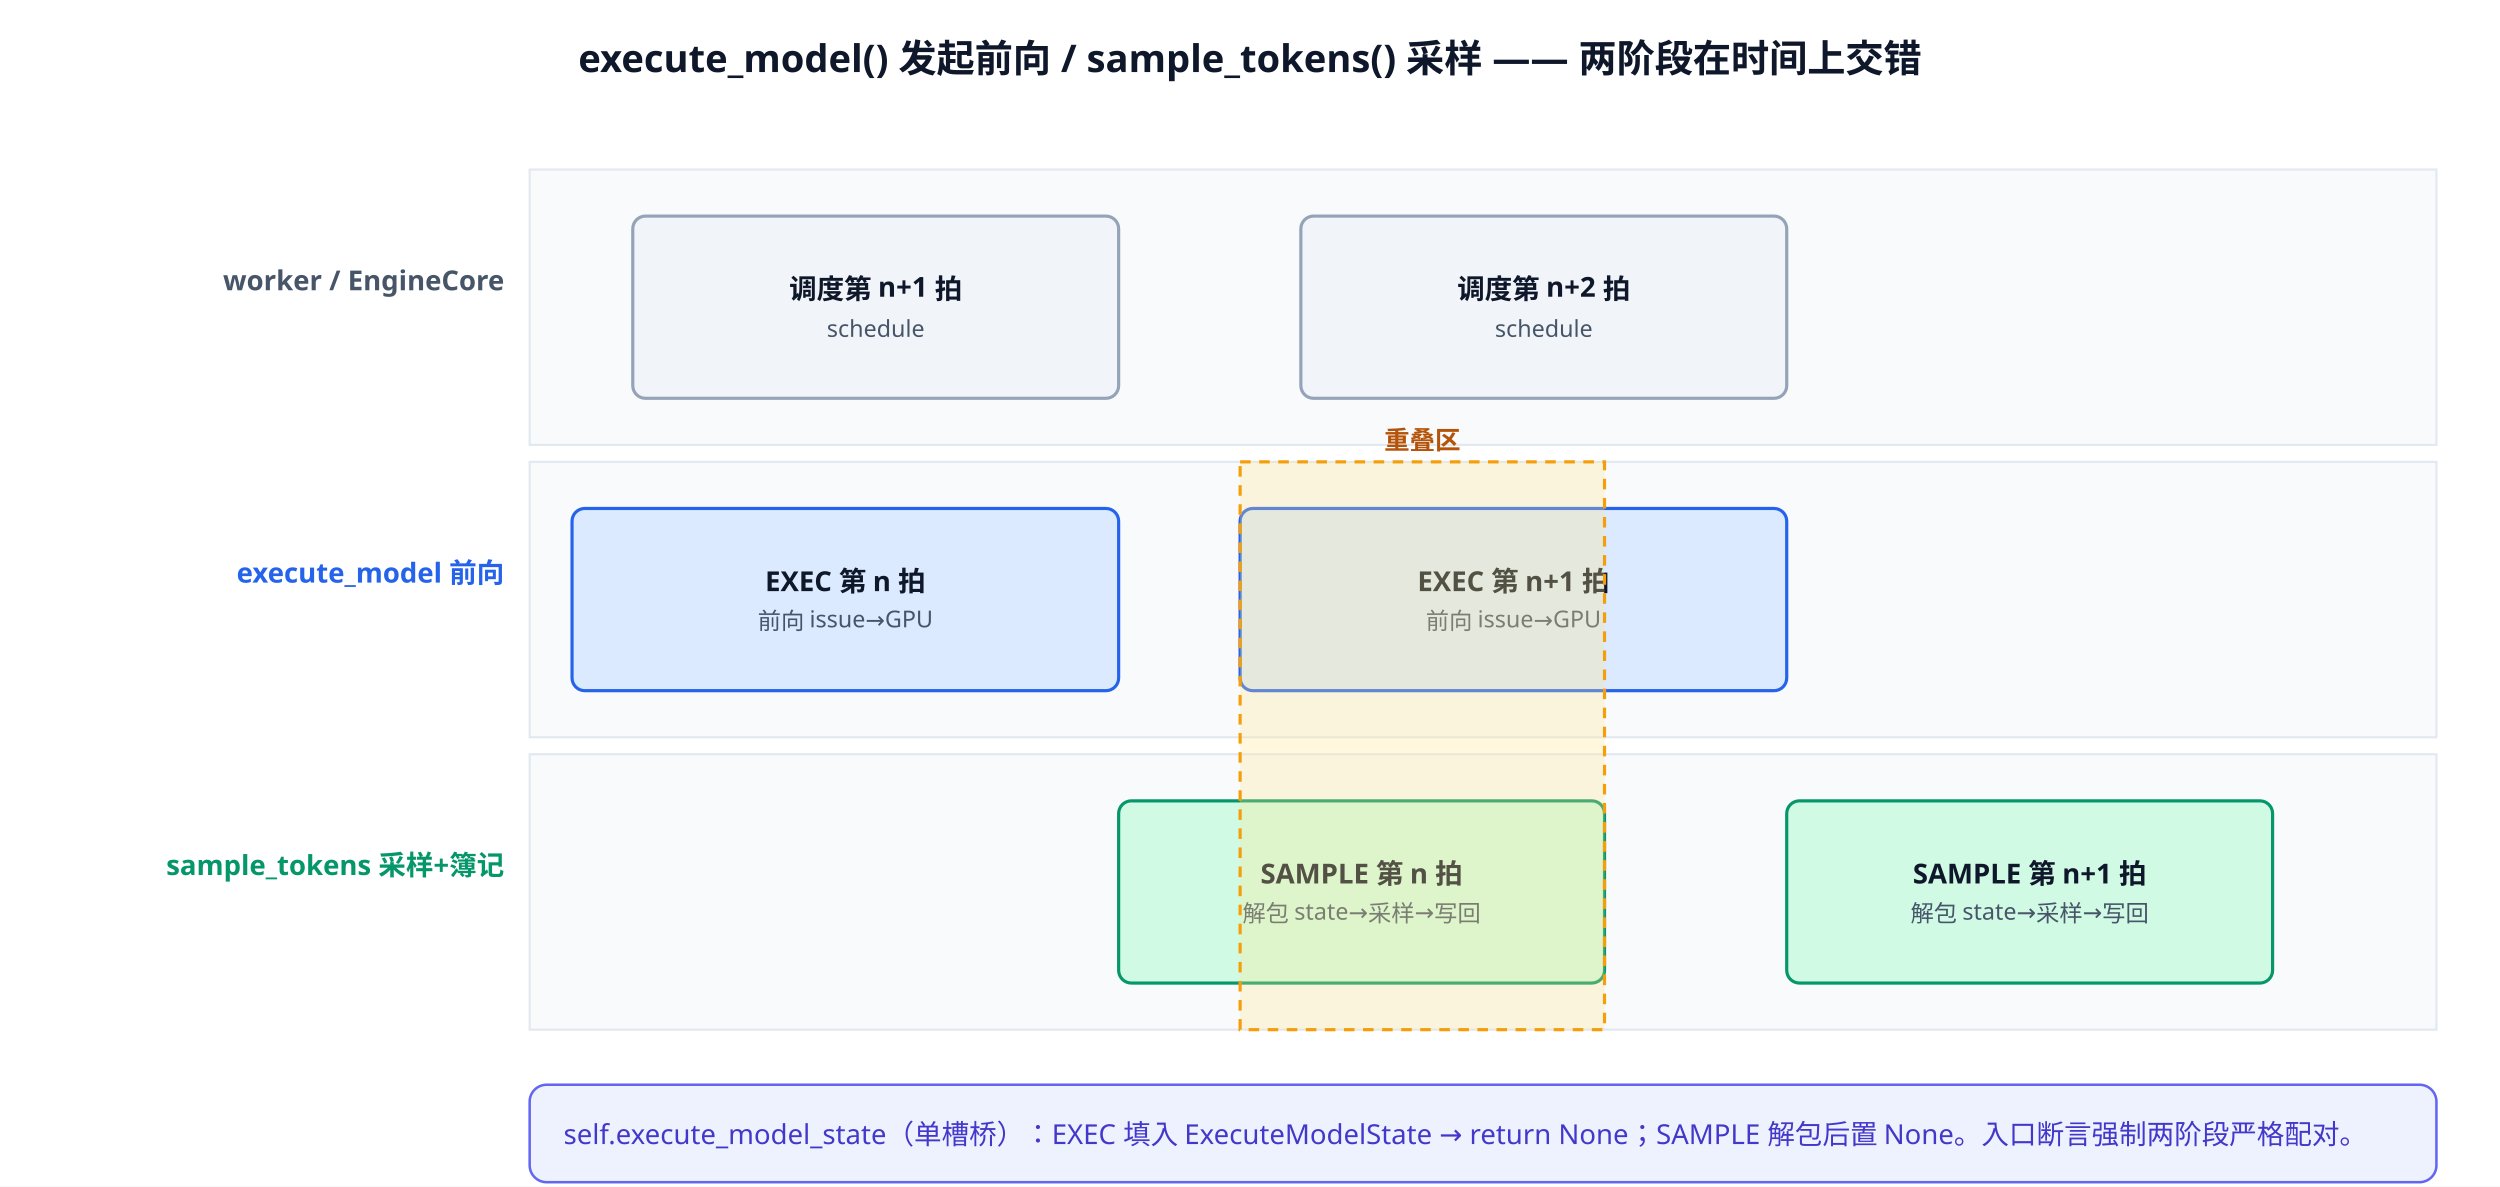
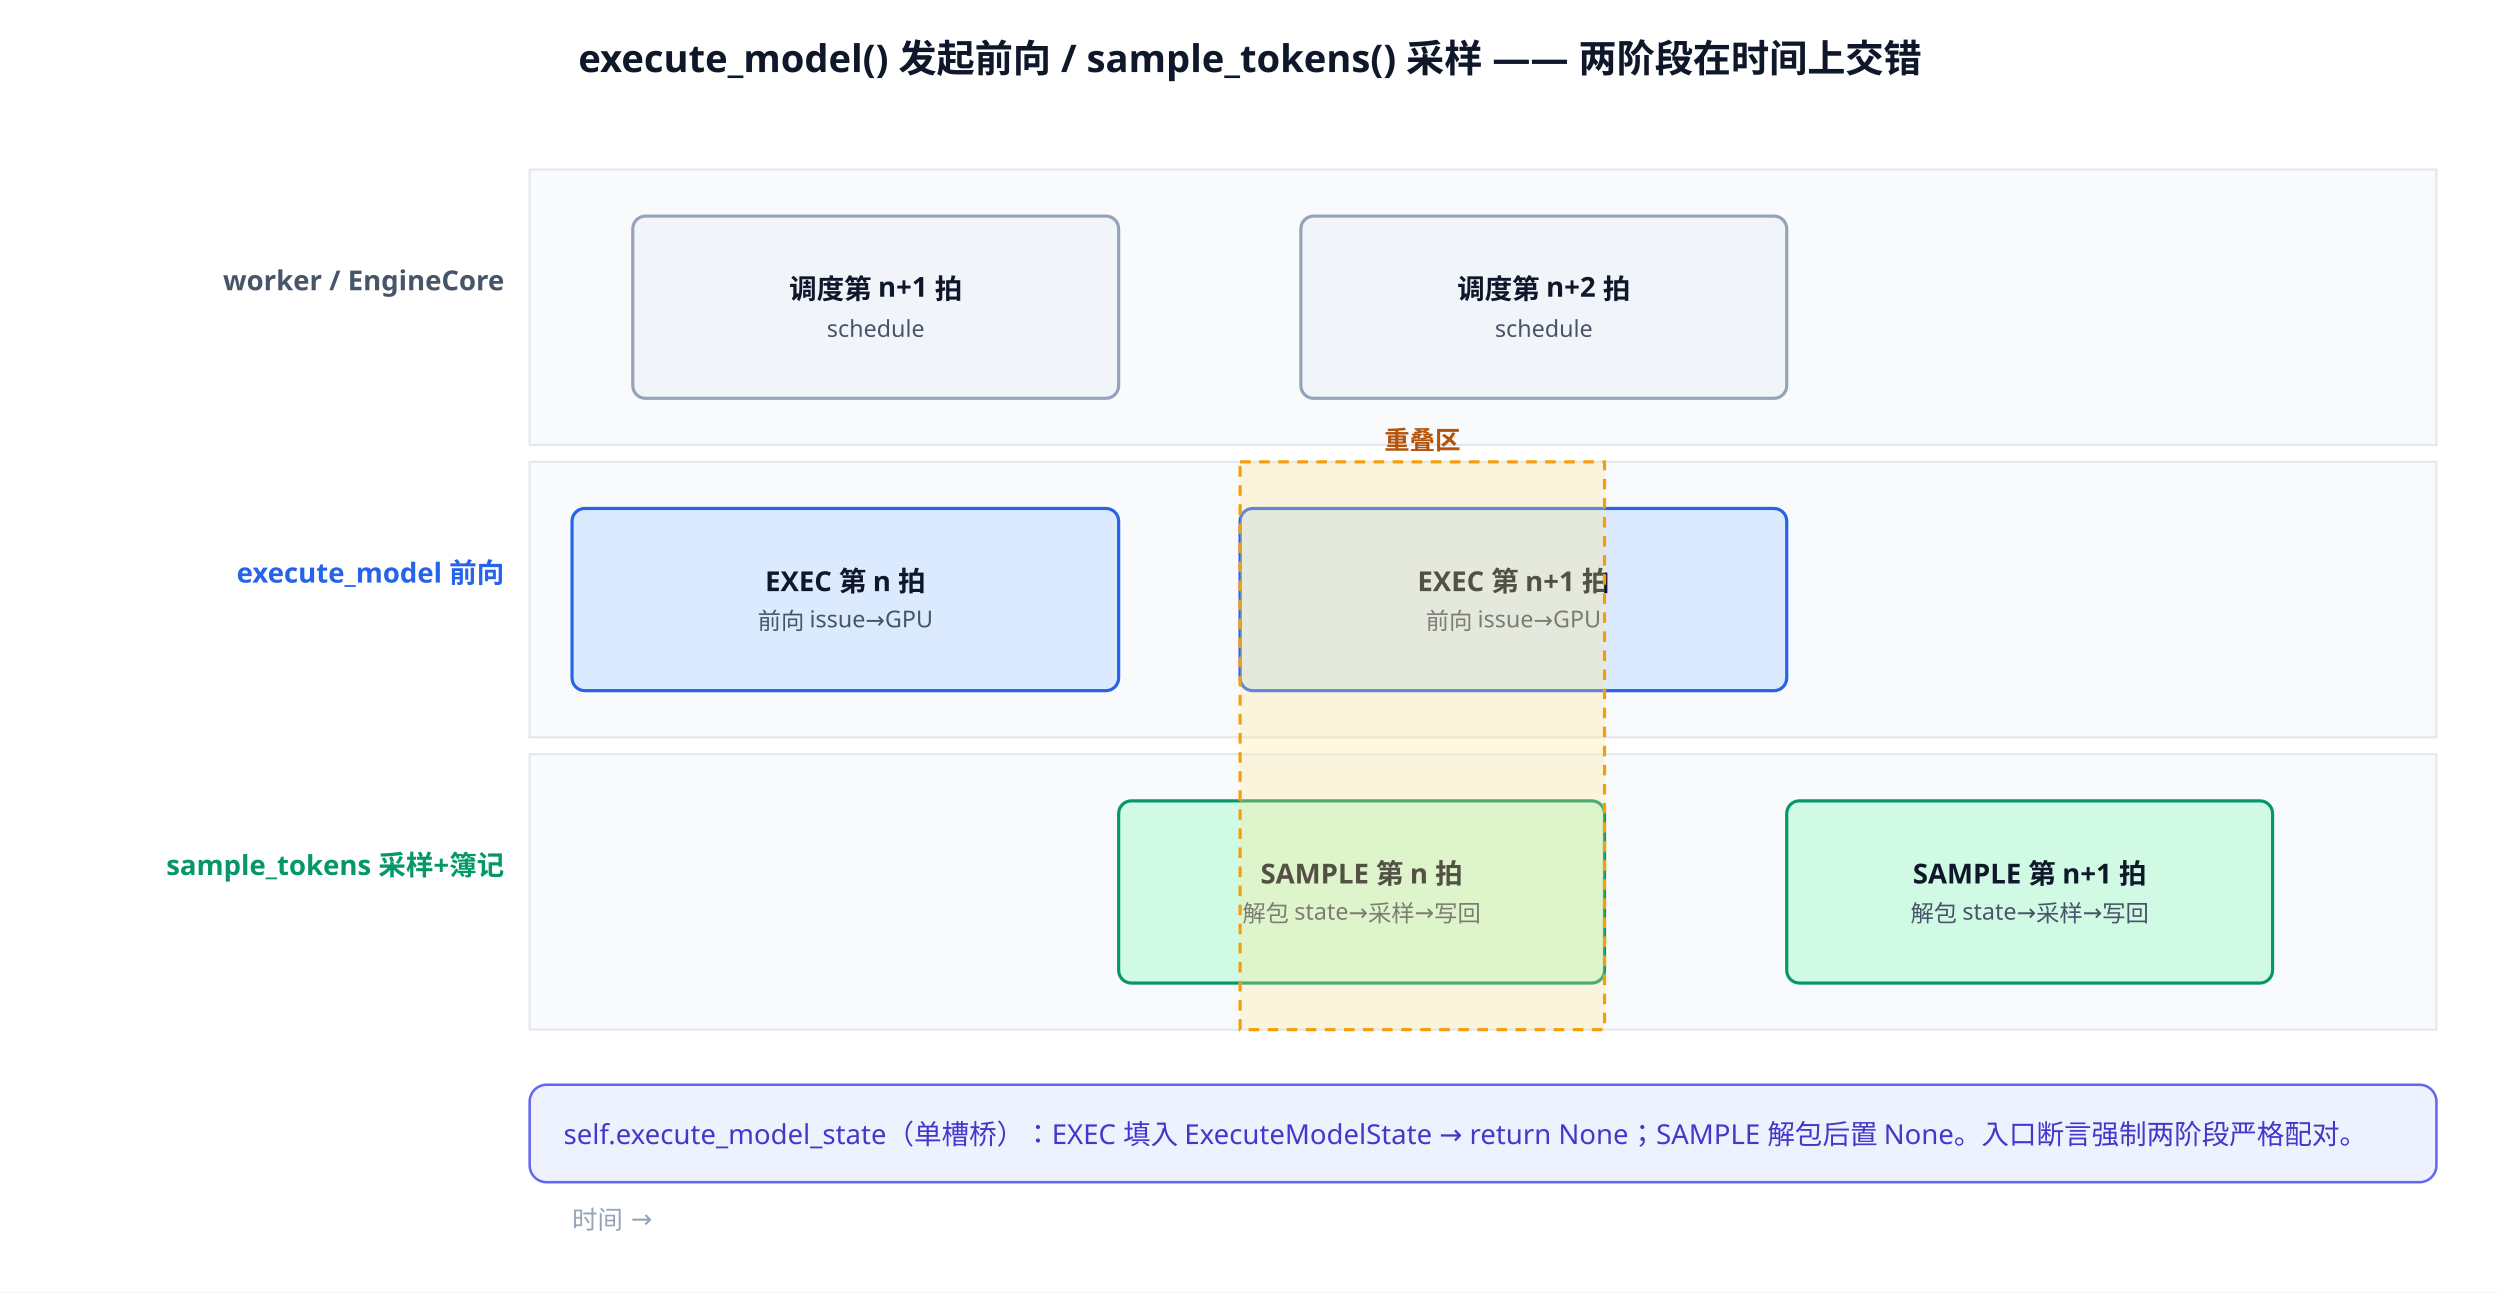
- <svg xmlns="http://www.w3.org/2000/svg" viewBox="0 0 1180 560">
+ <svg xmlns="http://www.w3.org/2000/svg" viewBox="0 0 1180 610">
  <defs>
    <marker id="a" viewBox="0 0 10 6" refX="9" refY="3" markerWidth="7" markerHeight="5" orient="auto">
      <path d="M0,0 L10,3 L0,6 Z" fill="#64748b" />
    </marker>
    <marker id="ar" viewBox="0 0 10 6" refX="9" refY="3" markerWidth="7" markerHeight="5" orient="auto">
      <path d="M0,0 L10,3 L0,6 Z" fill="#dc2626" />
    </marker>
    <marker id="ab" viewBox="0 0 10 6" refX="9" refY="3" markerWidth="7" markerHeight="5" orient="auto">
      <path d="M0,0 L10,3 L0,6 Z" fill="#2563eb" />
    </marker>
    <marker id="ag" viewBox="0 0 10 6" refX="9" refY="3" markerWidth="7" markerHeight="5" orient="auto">
      <path d="M0,0 L10,3 L0,6 Z" fill="#059669" />
    </marker>
  </defs>
-   <rect width="1180" height="560" fill="white" />
+   <rect width="1180" height="610" fill="white" />
  <text x="590.0" y="34" font-family="sans-serif" font-size="18" fill="#0f172a" font-weight="bold" text-anchor="middle">execute_model() 发起前向 / sample_tokens() 采样 —— 两阶段在时间上交错</text>
  <rect x="250" y="80" width="900" height="130" fill="#f8fafc" stroke="#e2e8f0" stroke-width="1" />
  <text x="238" y="137.0" font-family="sans-serif" font-size="13" fill="#475569" font-weight="bold" text-anchor="end">worker / EngineCore</text>
  <text x="238" y="155.0" font-family="sans-serif" font-size="11" fill="#94a3b8" font-weight="normal" text-anchor="end" />
  <rect x="250" y="218" width="900" height="130" fill="#f8fafc" stroke="#e2e8f0" stroke-width="1" />
  <text x="238" y="275.0" font-family="sans-serif" font-size="13" fill="#2563eb" font-weight="bold" text-anchor="end">execute_model 前向</text>
  <text x="238" y="293.0" font-family="sans-serif" font-size="11" fill="#94a3b8" font-weight="normal" text-anchor="end" />
  <rect x="250" y="356" width="900" height="130" fill="#f8fafc" stroke="#e2e8f0" stroke-width="1" />
  <text x="238" y="413.0" font-family="sans-serif" font-size="13" fill="#059669" font-weight="bold" text-anchor="end">sample_tokens 采样+簿记</text>
  <text x="238" y="431.0" font-family="sans-serif" font-size="11" fill="#94a3b8" font-weight="normal" text-anchor="end" />
  <rect x="270.0" y="240" width="258.0" height="86" rx="6" fill="#dbeafe" stroke="#2563eb" stroke-width="1.5" />
  <text x="399.0" y="279.0" font-family="sans-serif" font-size="13" fill="#0f172a" font-weight="bold" text-anchor="middle">EXEC 第 n 拍</text>
  <text x="399.0" y="297.0" font-family="sans-serif" font-size="11" fill="#475569" font-weight="normal" text-anchor="middle">前向 issue→GPU</text>
  <rect x="528.0" y="378" width="229.333" height="86" rx="6" fill="#d1fae5" stroke="#059669" stroke-width="1.5" />
  <text x="642.667" y="417.0" font-family="sans-serif" font-size="13" fill="#0f172a" font-weight="bold" text-anchor="middle">SAMPLE 第 n 拍</text>
  <text x="642.667" y="435.0" font-family="sans-serif" font-size="11" fill="#475569" font-weight="normal" text-anchor="middle">解包 state→采样→写回</text>
  <rect x="585.333" y="240" width="258.0" height="86" rx="6" fill="#dbeafe" stroke="#2563eb" stroke-width="1.5" />
  <text x="714.333" y="279.0" font-family="sans-serif" font-size="13" fill="#0f172a" font-weight="bold" text-anchor="middle">EXEC 第 n+1 拍</text>
  <text x="714.333" y="297.0" font-family="sans-serif" font-size="11" fill="#475569" font-weight="normal" text-anchor="middle">前向 issue→GPU</text>
  <rect x="843.333" y="378" width="229.333" height="86" rx="6" fill="#d1fae5" stroke="#059669" stroke-width="1.5" />
  <text x="958.0" y="417.0" font-family="sans-serif" font-size="13" fill="#0f172a" font-weight="bold" text-anchor="middle">SAMPLE 第 n+1 拍</text>
  <text x="958.0" y="435.0" font-family="sans-serif" font-size="11" fill="#475569" font-weight="normal" text-anchor="middle">解包 state→采样→写回</text>
  <rect x="298.667" y="102" width="229.333" height="86" rx="6" fill="#f1f5f9" stroke="#94a3b8" stroke-width="1.5" />
  <text x="413.333" y="141.0" font-family="sans-serif" font-size="13" fill="#0f172a" font-weight="bold" text-anchor="middle">调度第 n+1 拍</text>
  <text x="413.333" y="159.0" font-family="sans-serif" font-size="11" fill="#475569" font-weight="normal" text-anchor="middle">schedule</text>
  <rect x="614.0" y="102" width="229.333" height="86" rx="6" fill="#f1f5f9" stroke="#94a3b8" stroke-width="1.5" />
  <text x="728.667" y="141.0" font-family="sans-serif" font-size="13" fill="#0f172a" font-weight="bold" text-anchor="middle">调度第 n+2 拍</text>
  <text x="728.667" y="159.0" font-family="sans-serif" font-size="11" fill="#475569" font-weight="normal" text-anchor="middle">schedule</text>
  <rect x="585.333" y="218" width="172" height="268" fill="#fde68a" fill-opacity="0.28" stroke="#f59e0b" stroke-dasharray="5 4" stroke-width="1.5" />
  <text x="671.333" y="212" font-family="sans-serif" font-size="12" fill="#b45309" font-weight="bold" text-anchor="middle">重叠区</text>
  <rect x="250" y="512" width="900" height="46" rx="8" fill="#eef2ff" stroke="#6366f1" stroke-width="1.2" />
  <text x="266" y="540" font-family="sans-serif" font-size="13" fill="#4338ca" font-weight="normal" text-anchor="start">self.execute_model_state（单槽桥）：EXEC 填入 ExecuteModelState → return None；SAMPLE 解包后置 None。入口断言强制两阶段严格配对。</text>
  <text x="270" y="580" font-family="sans-serif" font-size="12" fill="#94a3b8" font-weight="italic" text-anchor="start">时间 →</text>
</svg>
